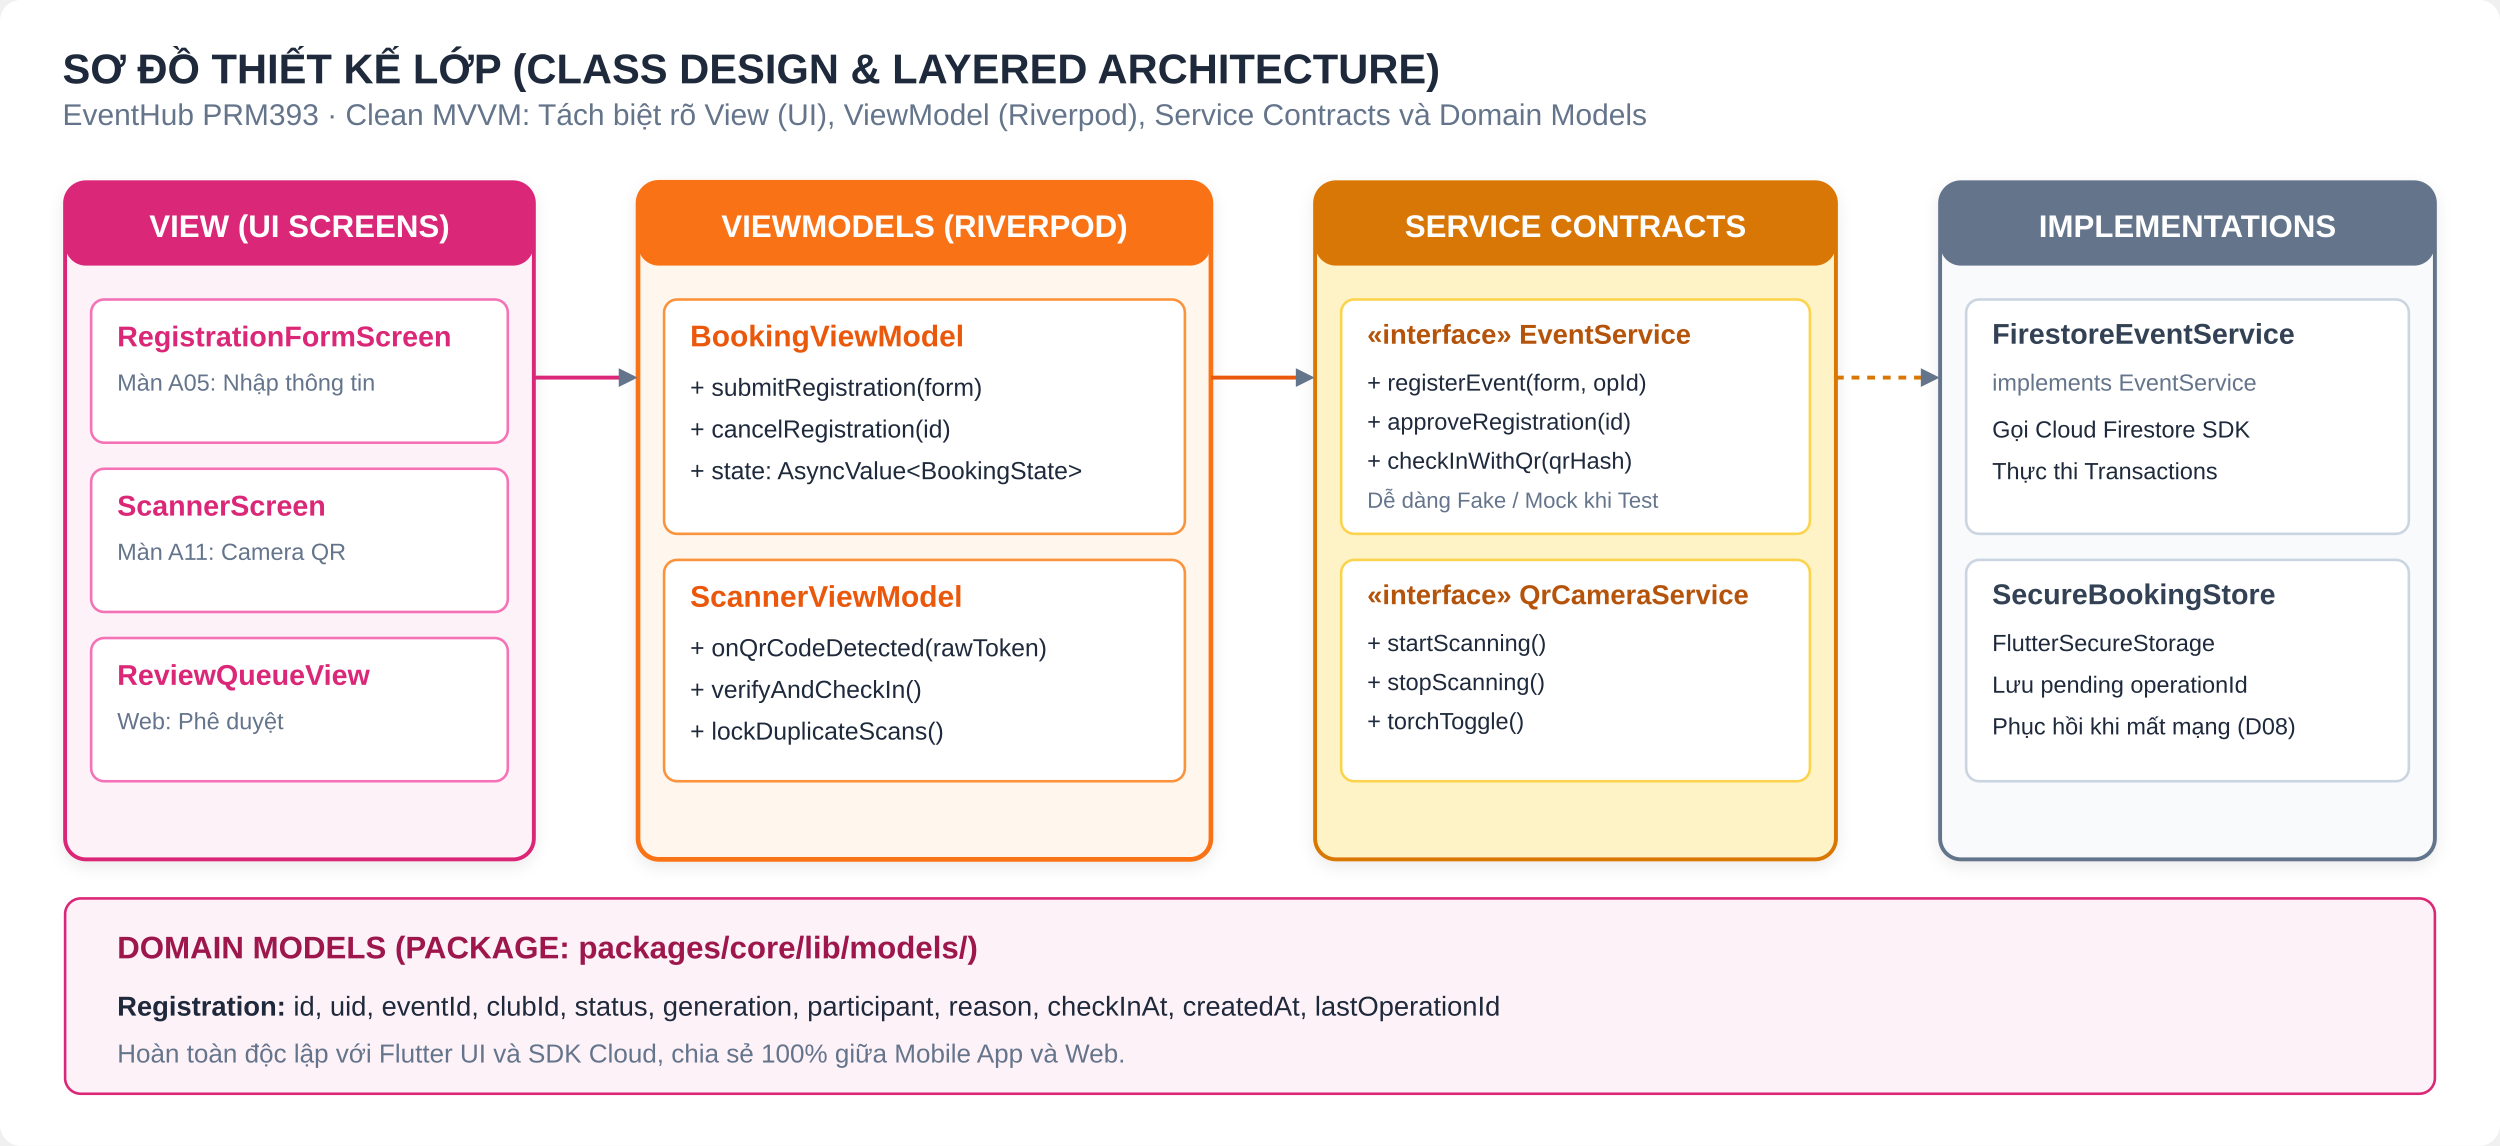
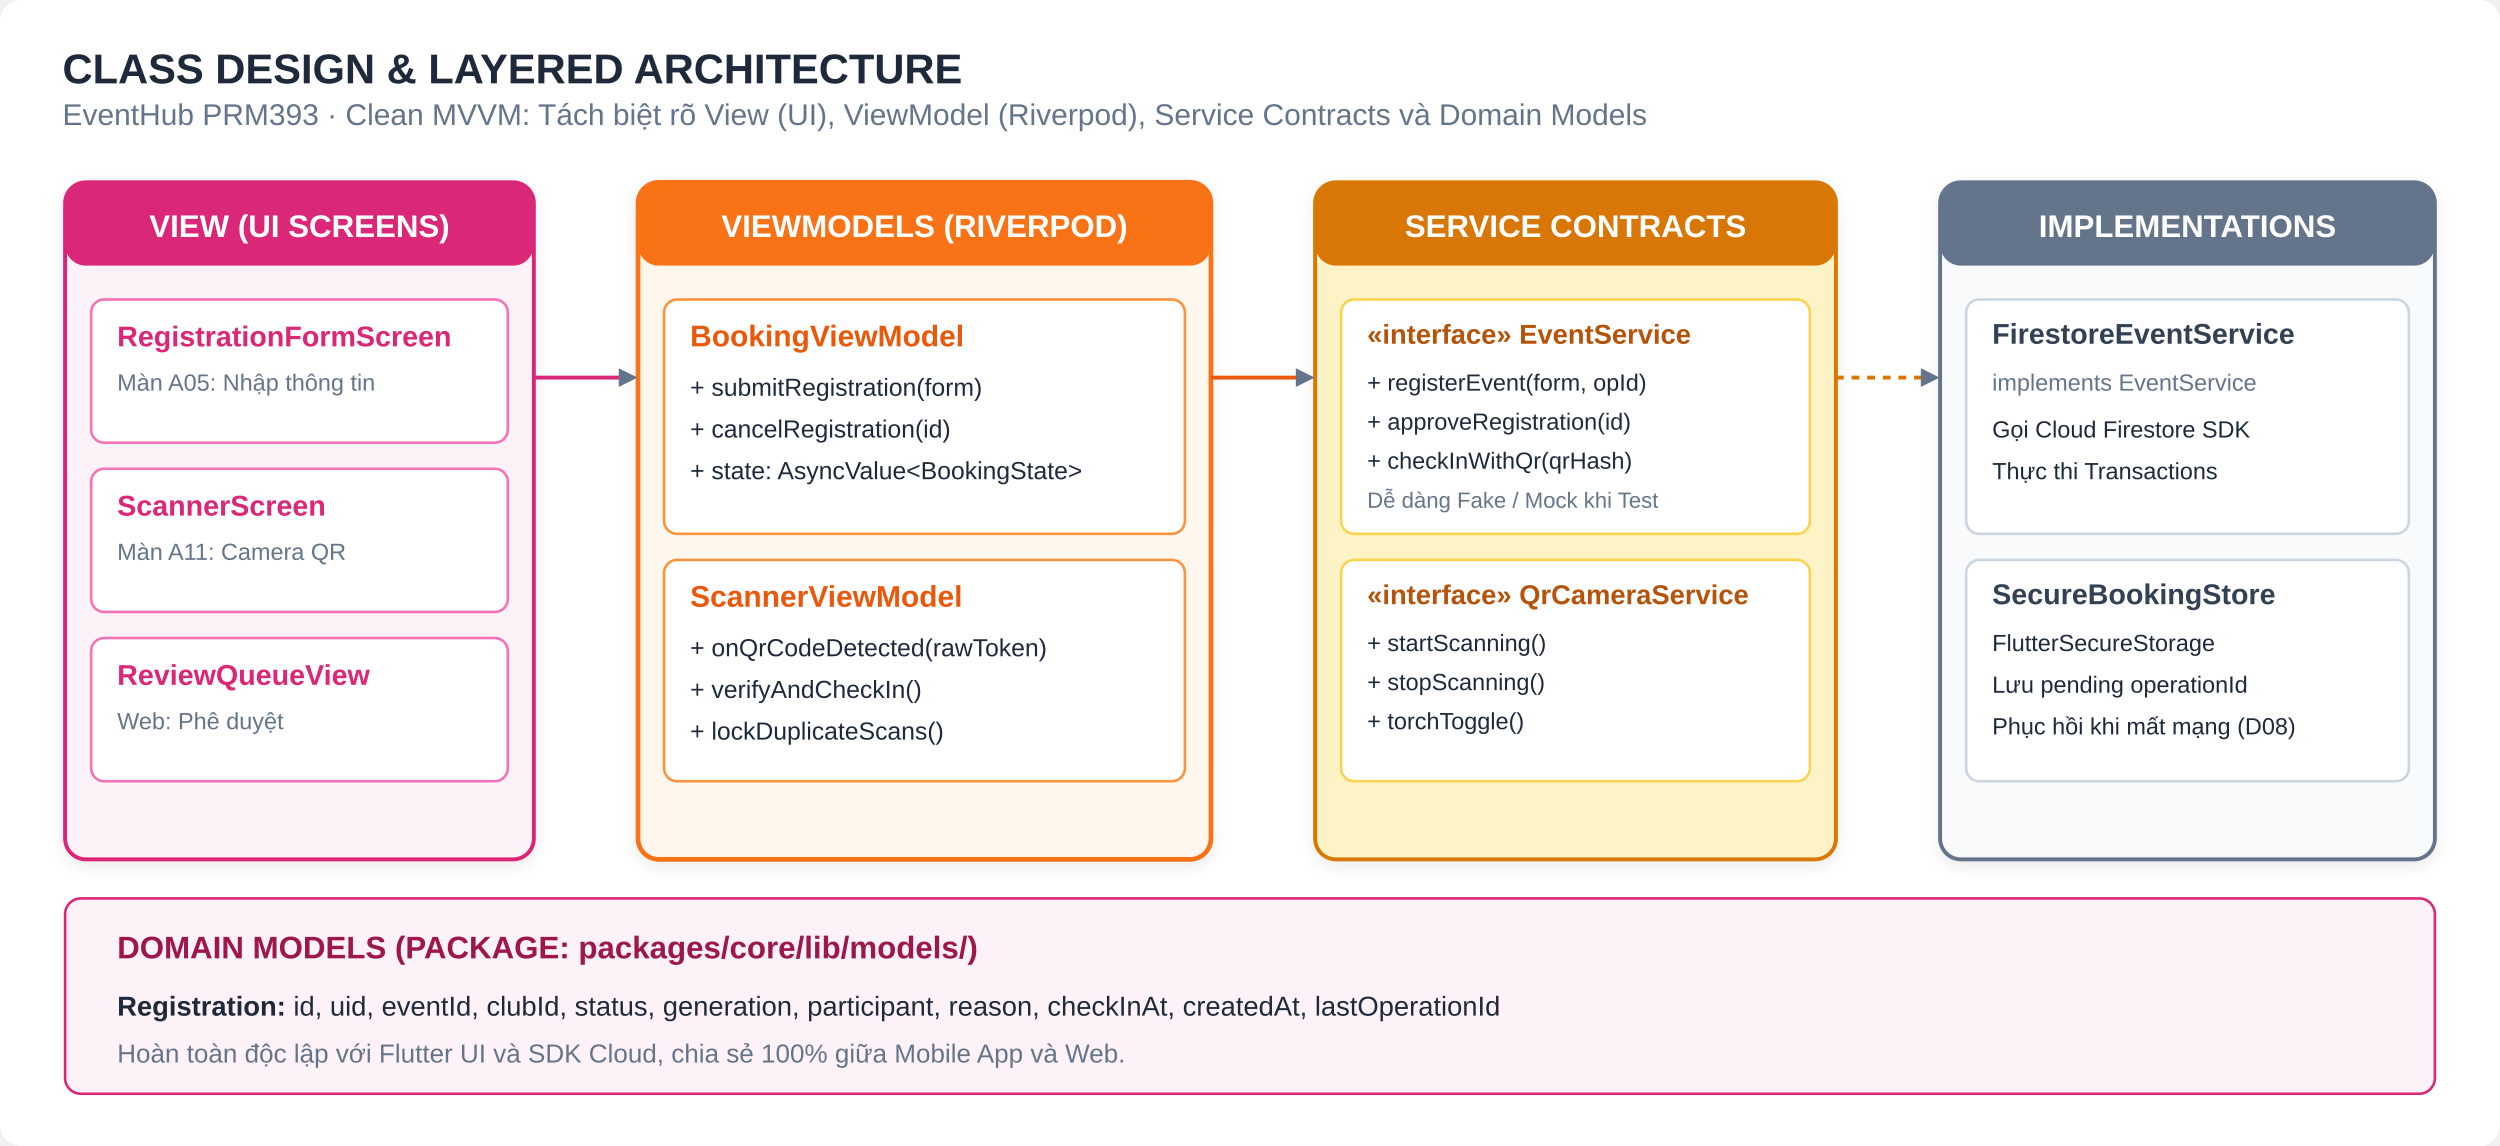
<svg xmlns="http://www.w3.org/2000/svg" viewBox="0 0 960 440" width="100%" height="100%">
  <defs>
    <marker id="arrow" viewBox="0 0 10 10" refX="6" refY="5" markerWidth="6" markerHeight="6" orient="auto-start-reverse">
      <path d="M 0 1 L 8 5 L 0 9 z" fill="#64748B" />
    </marker>
    <filter id="shadow" x="-5%" y="-5%" width="110%" height="110%">
      <feDropShadow dx="0" dy="2" stdDeviation="3" flood-opacity="0.08" />
    </filter>
  </defs>
  <rect width="960" height="440" rx="8" fill="#FFFFFF" />
-   <text x="24" y="32" font-family="Calibri, Arial, sans-serif" font-size="16" font-weight="700" fill="#1E293B">SƠ ĐỒ THIẾT KẾ LỚP (CLASS DESIGN &amp; LAYERED ARCHITECTURE)</text>
+   <text x="24" y="32" font-family="Calibri, Arial, sans-serif" font-size="16" font-weight="700" fill="#1E293B">CLASS DESIGN &amp; LAYERED ARCHITECTURE</text>
  <text x="24" y="48" font-family="Calibri, Arial, sans-serif" font-size="11.5" fill="#64748B">EventHub PRM393 · Clean MVVM: Tách biệt rõ View (UI), ViewModel (Riverpod), Service Contracts và Domain Models</text>
  <rect x="25" y="70" width="180" height="260" rx="8" fill="#FDF2F8" stroke="#DB2777" stroke-width="1.5" filter="url(#shadow)" />
  <rect x="25" y="70" width="180" height="32" rx="8" fill="#DB2777" />
  <text x="115" y="91" font-family="Calibri, Arial, sans-serif" font-size="12" font-weight="700" fill="#FFF" text-anchor="middle">VIEW (UI SCREENS)</text>
  <rect x="35" y="115" width="160" height="55" rx="5" fill="#FFF" stroke="#F472B6" />
  <text x="45" y="133" font-family="Calibri, Arial, sans-serif" font-size="11" font-weight="700" fill="#DB2777">RegistrationFormScreen</text>
  <text x="45" y="150" font-family="Calibri, Arial, sans-serif" font-size="9" fill="#64748B">Màn A05: Nhập thông tin</text>
  <rect x="35" y="180" width="160" height="55" rx="5" fill="#FFF" stroke="#F472B6" />
  <text x="45" y="198" font-family="Calibri, Arial, sans-serif" font-size="11" font-weight="700" fill="#DB2777">ScannerScreen</text>
  <text x="45" y="215" font-family="Calibri, Arial, sans-serif" font-size="9" fill="#64748B">Màn A11: Camera QR</text>
  <rect x="35" y="245" width="160" height="55" rx="5" fill="#FFF" stroke="#F472B6" />
  <text x="45" y="263" font-family="Calibri, Arial, sans-serif" font-size="11" font-weight="700" fill="#DB2777">ReviewQueueView</text>
  <text x="45" y="280" font-family="Calibri, Arial, sans-serif" font-size="9" fill="#64748B">Web: Phê duyệt</text>
  <rect x="245" y="70" width="220" height="260" rx="8" fill="#FFF7ED" stroke="#F97316" stroke-width="1.8" filter="url(#shadow)" />
  <rect x="245" y="70" width="220" height="32" rx="8" fill="#F97316" />
  <text x="355" y="91" font-family="Calibri, Arial, sans-serif" font-size="12" font-weight="700" fill="#FFF" text-anchor="middle">VIEWMODELS (RIVERPOD)</text>
  <rect x="255" y="115" width="200" height="90" rx="5" fill="#FFF" stroke="#FB923C" />
  <text x="265" y="133" font-family="Calibri, Arial, sans-serif" font-size="11.5" font-weight="700" fill="#EA580C">BookingViewModel</text>
  <text x="265" y="152" font-family="Calibri, Arial, sans-serif" font-size="9.5" fill="#1E293B">+ submitRegistration(form)</text>
  <text x="265" y="168" font-family="Calibri, Arial, sans-serif" font-size="9.5" fill="#1E293B">+ cancelRegistration(id)</text>
  <text x="265" y="184" font-family="Calibri, Arial, sans-serif" font-size="9.5" fill="#1E293B">+ state: AsyncValue&lt;BookingState&gt;</text>
  <rect x="255" y="215" width="200" height="85" rx="5" fill="#FFF" stroke="#FB923C" />
  <text x="265" y="233" font-family="Calibri, Arial, sans-serif" font-size="11.5" font-weight="700" fill="#EA580C">ScannerViewModel</text>
  <text x="265" y="252" font-family="Calibri, Arial, sans-serif" font-size="9.5" fill="#1E293B">+ onQrCodeDetected(rawToken)</text>
  <text x="265" y="268" font-family="Calibri, Arial, sans-serif" font-size="9.5" fill="#1E293B">+ verifyAndCheckIn()</text>
  <text x="265" y="284" font-family="Calibri, Arial, sans-serif" font-size="9.5" fill="#1E293B">+ lockDuplicateScans()</text>
  <rect x="505" y="70" width="200" height="260" rx="8" fill="#FEF3C7" stroke="#D97706" stroke-width="1.5" filter="url(#shadow)" />
  <rect x="505" y="70" width="200" height="32" rx="8" fill="#D97706" />
  <text x="605" y="91" font-family="Calibri, Arial, sans-serif" font-size="12" font-weight="700" fill="#FFF" text-anchor="middle">SERVICE CONTRACTS</text>
  <rect x="515" y="115" width="180" height="90" rx="5" fill="#FFF" stroke="#FCD34D" />
  <text x="525" y="132" font-family="Calibri, Arial, sans-serif" font-size="10.5" font-weight="700" fill="#B45309">«interface» EventService</text>
  <text x="525" y="150" font-family="Calibri, Arial, sans-serif" font-size="9" fill="#1E293B">+ registerEvent(form, opId)</text>
  <text x="525" y="165" font-family="Calibri, Arial, sans-serif" font-size="9" fill="#1E293B">+ approveRegistration(id)</text>
  <text x="525" y="180" font-family="Calibri, Arial, sans-serif" font-size="9" fill="#1E293B">+ checkInWithQr(qrHash)</text>
  <text x="525" y="195" font-family="Calibri, Arial, sans-serif" font-size="8.5" fill="#64748B">Dễ dàng Fake / Mock khi Test</text>
  <rect x="515" y="215" width="180" height="85" rx="5" fill="#FFF" stroke="#FCD34D" />
  <text x="525" y="232" font-family="Calibri, Arial, sans-serif" font-size="10.5" font-weight="700" fill="#B45309">«interface» QrCameraService</text>
  <text x="525" y="250" font-family="Calibri, Arial, sans-serif" font-size="9" fill="#1E293B">+ startScanning()</text>
  <text x="525" y="265" font-family="Calibri, Arial, sans-serif" font-size="9" fill="#1E293B">+ stopScanning()</text>
  <text x="525" y="280" font-family="Calibri, Arial, sans-serif" font-size="9" fill="#1E293B">+ torchToggle()</text>
  <rect x="745" y="70" width="190" height="260" rx="8" fill="#F8FAFC" stroke="#64748B" stroke-width="1.5" filter="url(#shadow)" />
  <rect x="745" y="70" width="190" height="32" rx="8" fill="#64748B" />
  <text x="840" y="91" font-family="Calibri, Arial, sans-serif" font-size="12" font-weight="700" fill="#FFF" text-anchor="middle">IMPLEMENTATIONS</text>
  <rect x="755" y="115" width="170" height="90" rx="5" fill="#FFF" stroke="#CBD5E1" />
  <text x="765" y="132" font-family="Calibri, Arial, sans-serif" font-size="11" font-weight="700" fill="#334155">FirestoreEventService</text>
  <text x="765" y="150" font-family="Calibri, Arial, sans-serif" font-size="9" fill="#64748B">implements EventService</text>
  <text x="765" y="168" font-family="Calibri, Arial, sans-serif" font-size="9" fill="#1E293B">Gọi Cloud Firestore SDK</text>
  <text x="765" y="184" font-family="Calibri, Arial, sans-serif" font-size="9" fill="#1E293B">Thực thi Transactions</text>
  <rect x="755" y="215" width="170" height="85" rx="5" fill="#FFF" stroke="#CBD5E1" />
  <text x="765" y="232" font-family="Calibri, Arial, sans-serif" font-size="11" font-weight="700" fill="#334155">SecureBookingStore</text>
  <text x="765" y="250" font-family="Calibri, Arial, sans-serif" font-size="9" fill="#1E293B">FlutterSecureStorage</text>
  <text x="765" y="266" font-family="Calibri, Arial, sans-serif" font-size="9" fill="#1E293B">Lưu pending operationId</text>
  <text x="765" y="282" font-family="Calibri, Arial, sans-serif" font-size="9" fill="#1E293B">Phục hồi khi mất mạng (D08)</text>
  <line x1="205" y1="145" x2="243" y2="145" stroke="#DB2777" stroke-width="1.5" marker-end="url(#arrow)" />
  <line x1="465" y1="145" x2="503" y2="145" stroke="#EA580C" stroke-width="1.5" marker-end="url(#arrow)" />
  <line x1="705" y1="145" x2="743" y2="145" stroke="#D97706" stroke-width="1.5" stroke-dasharray="3,3" marker-end="url(#arrow)" />
  <rect x="25" y="345" width="910" height="75" rx="6" fill="#FDF2F8" stroke="#DB2777" stroke-width="1" />
  <text x="45" y="368" font-family="Calibri, Arial, sans-serif" font-size="12" font-weight="700" fill="#9D174D">DOMAIN MODELS (PACKAGE: packages/core/lib/models/)</text>
  <text x="45" y="390" font-family="Calibri, Arial, sans-serif" font-size="10.5" fill="#1E293B">
    <tspan font-weight="700">Registration:</tspan> id, uid, eventId, clubId, status, generation, participant, reason, checkInAt, createdAt, lastOperationId</text>
  <text x="45" y="408" font-family="Calibri, Arial, sans-serif" font-size="10" fill="#64748B">Hoàn toàn độc lập với Flutter UI và SDK Cloud, chia sẻ 100% giữa Mobile App và Web.</text>
</svg>
